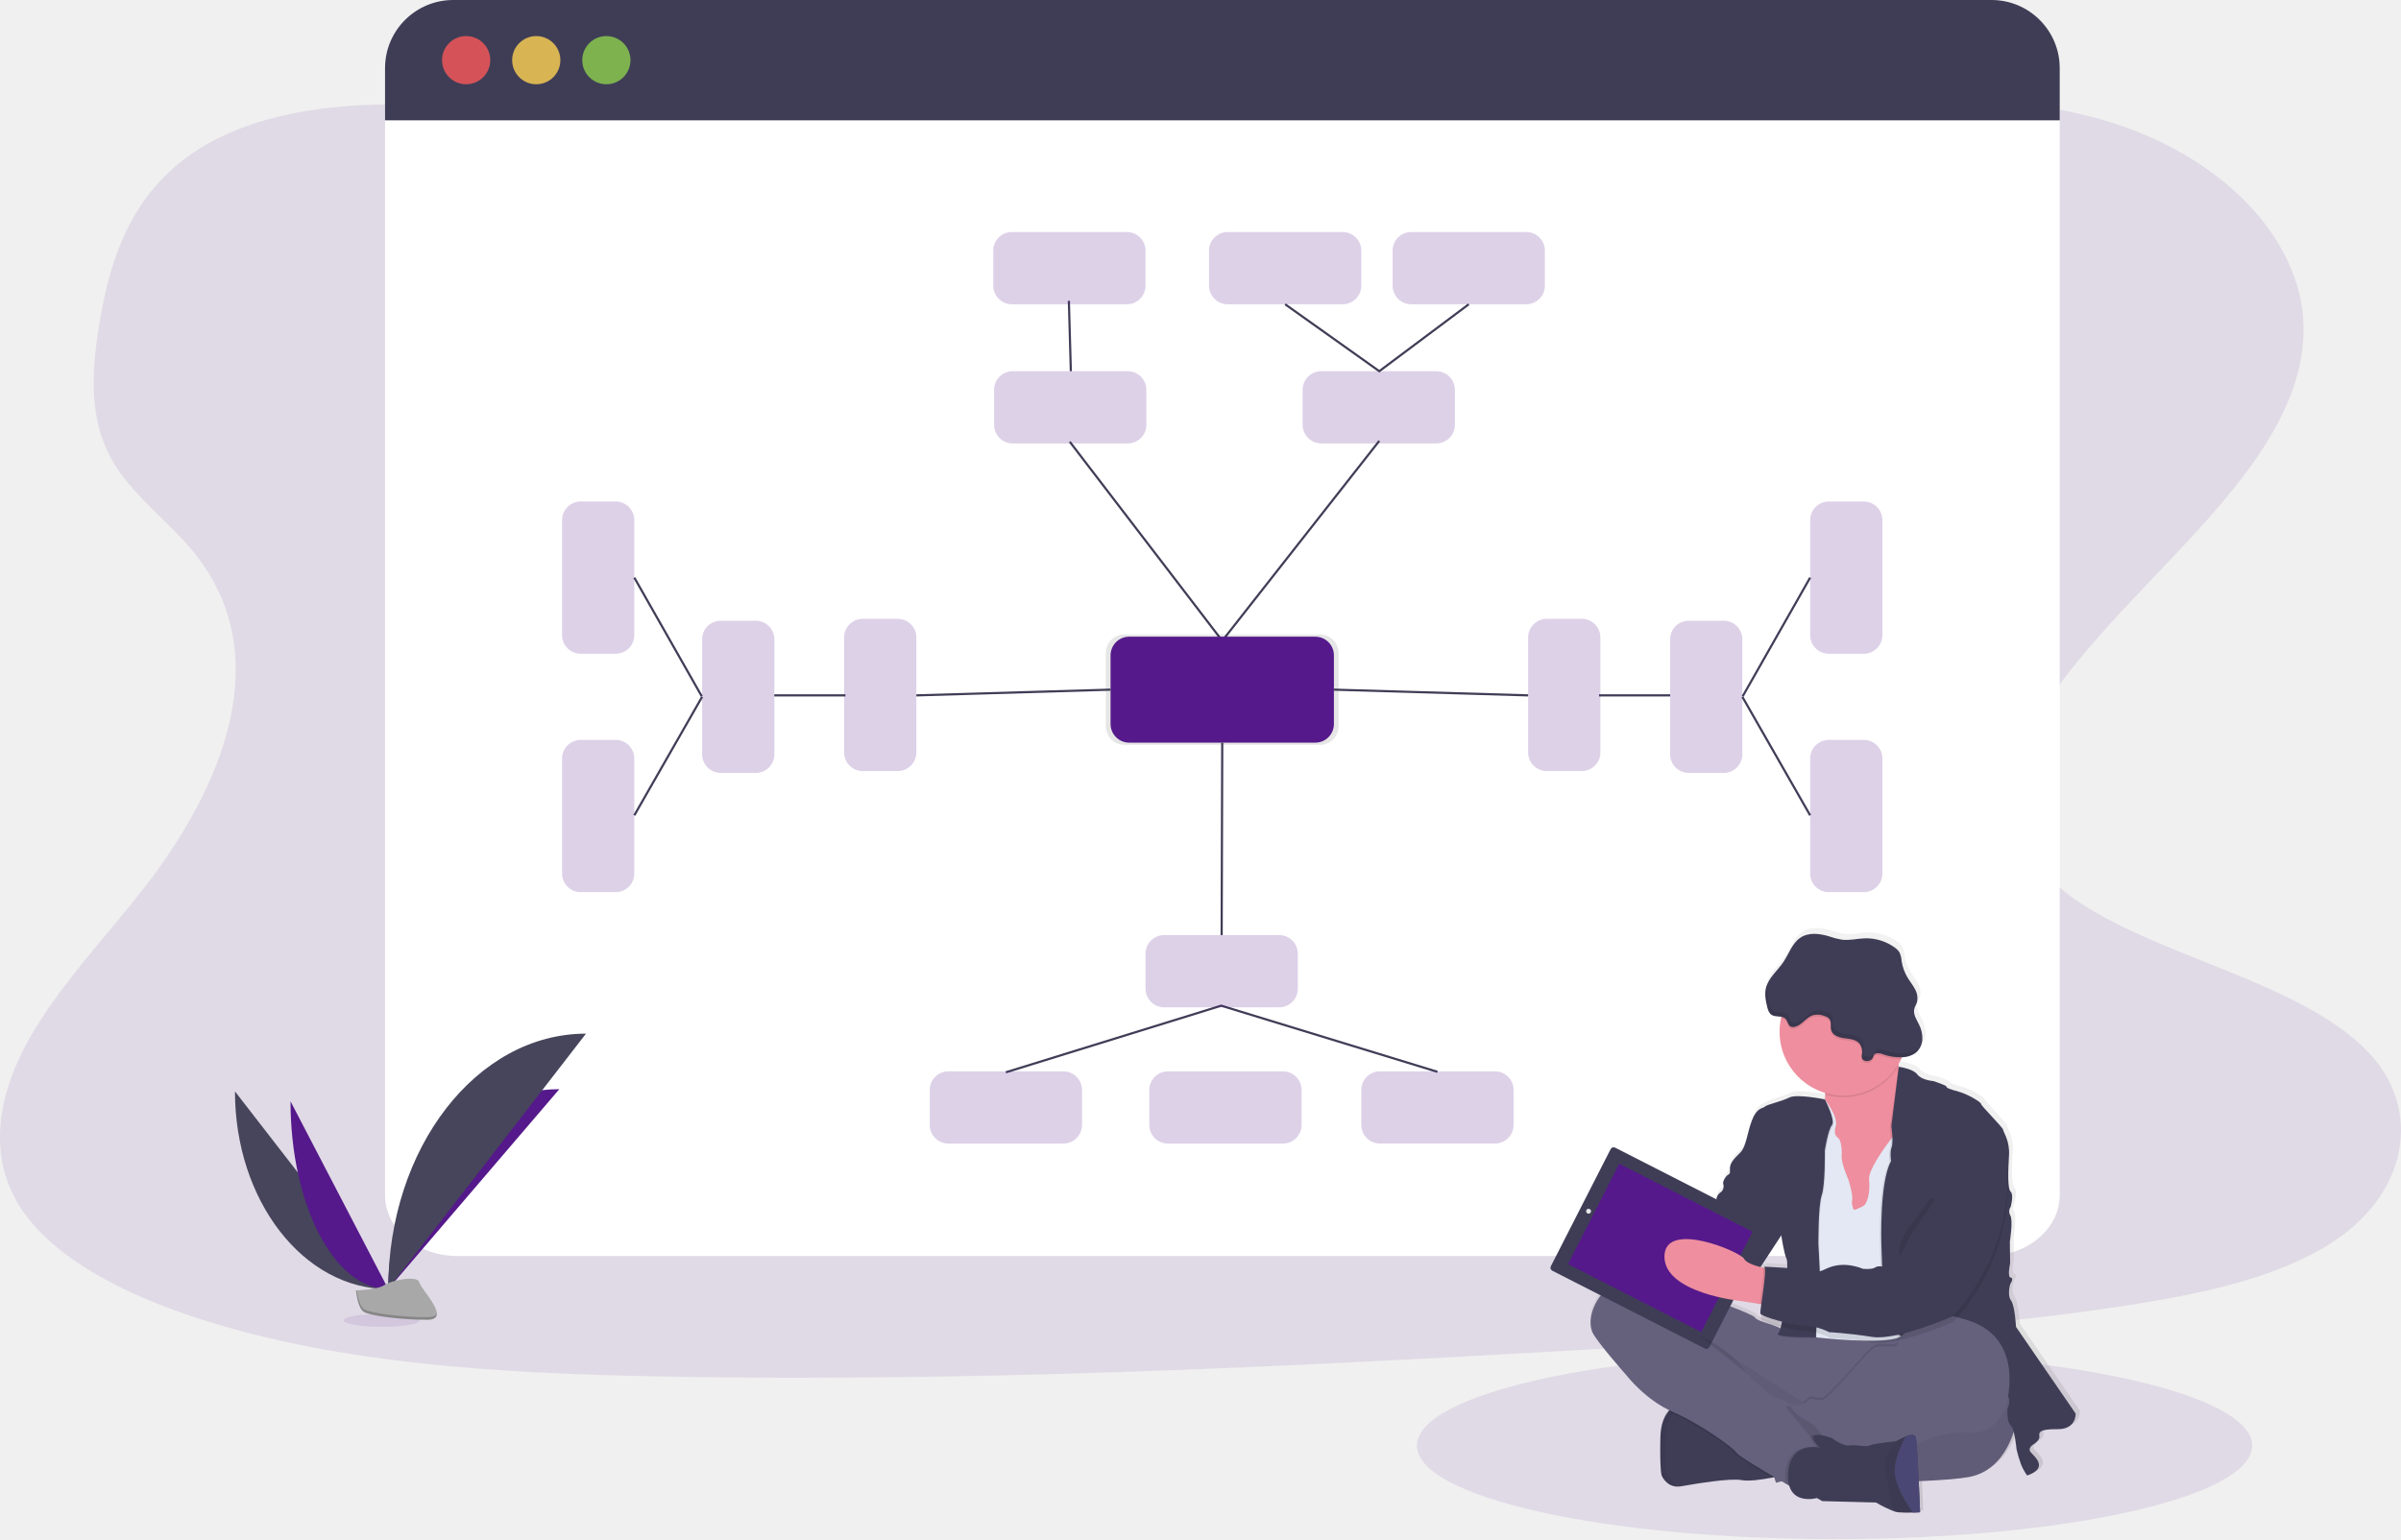
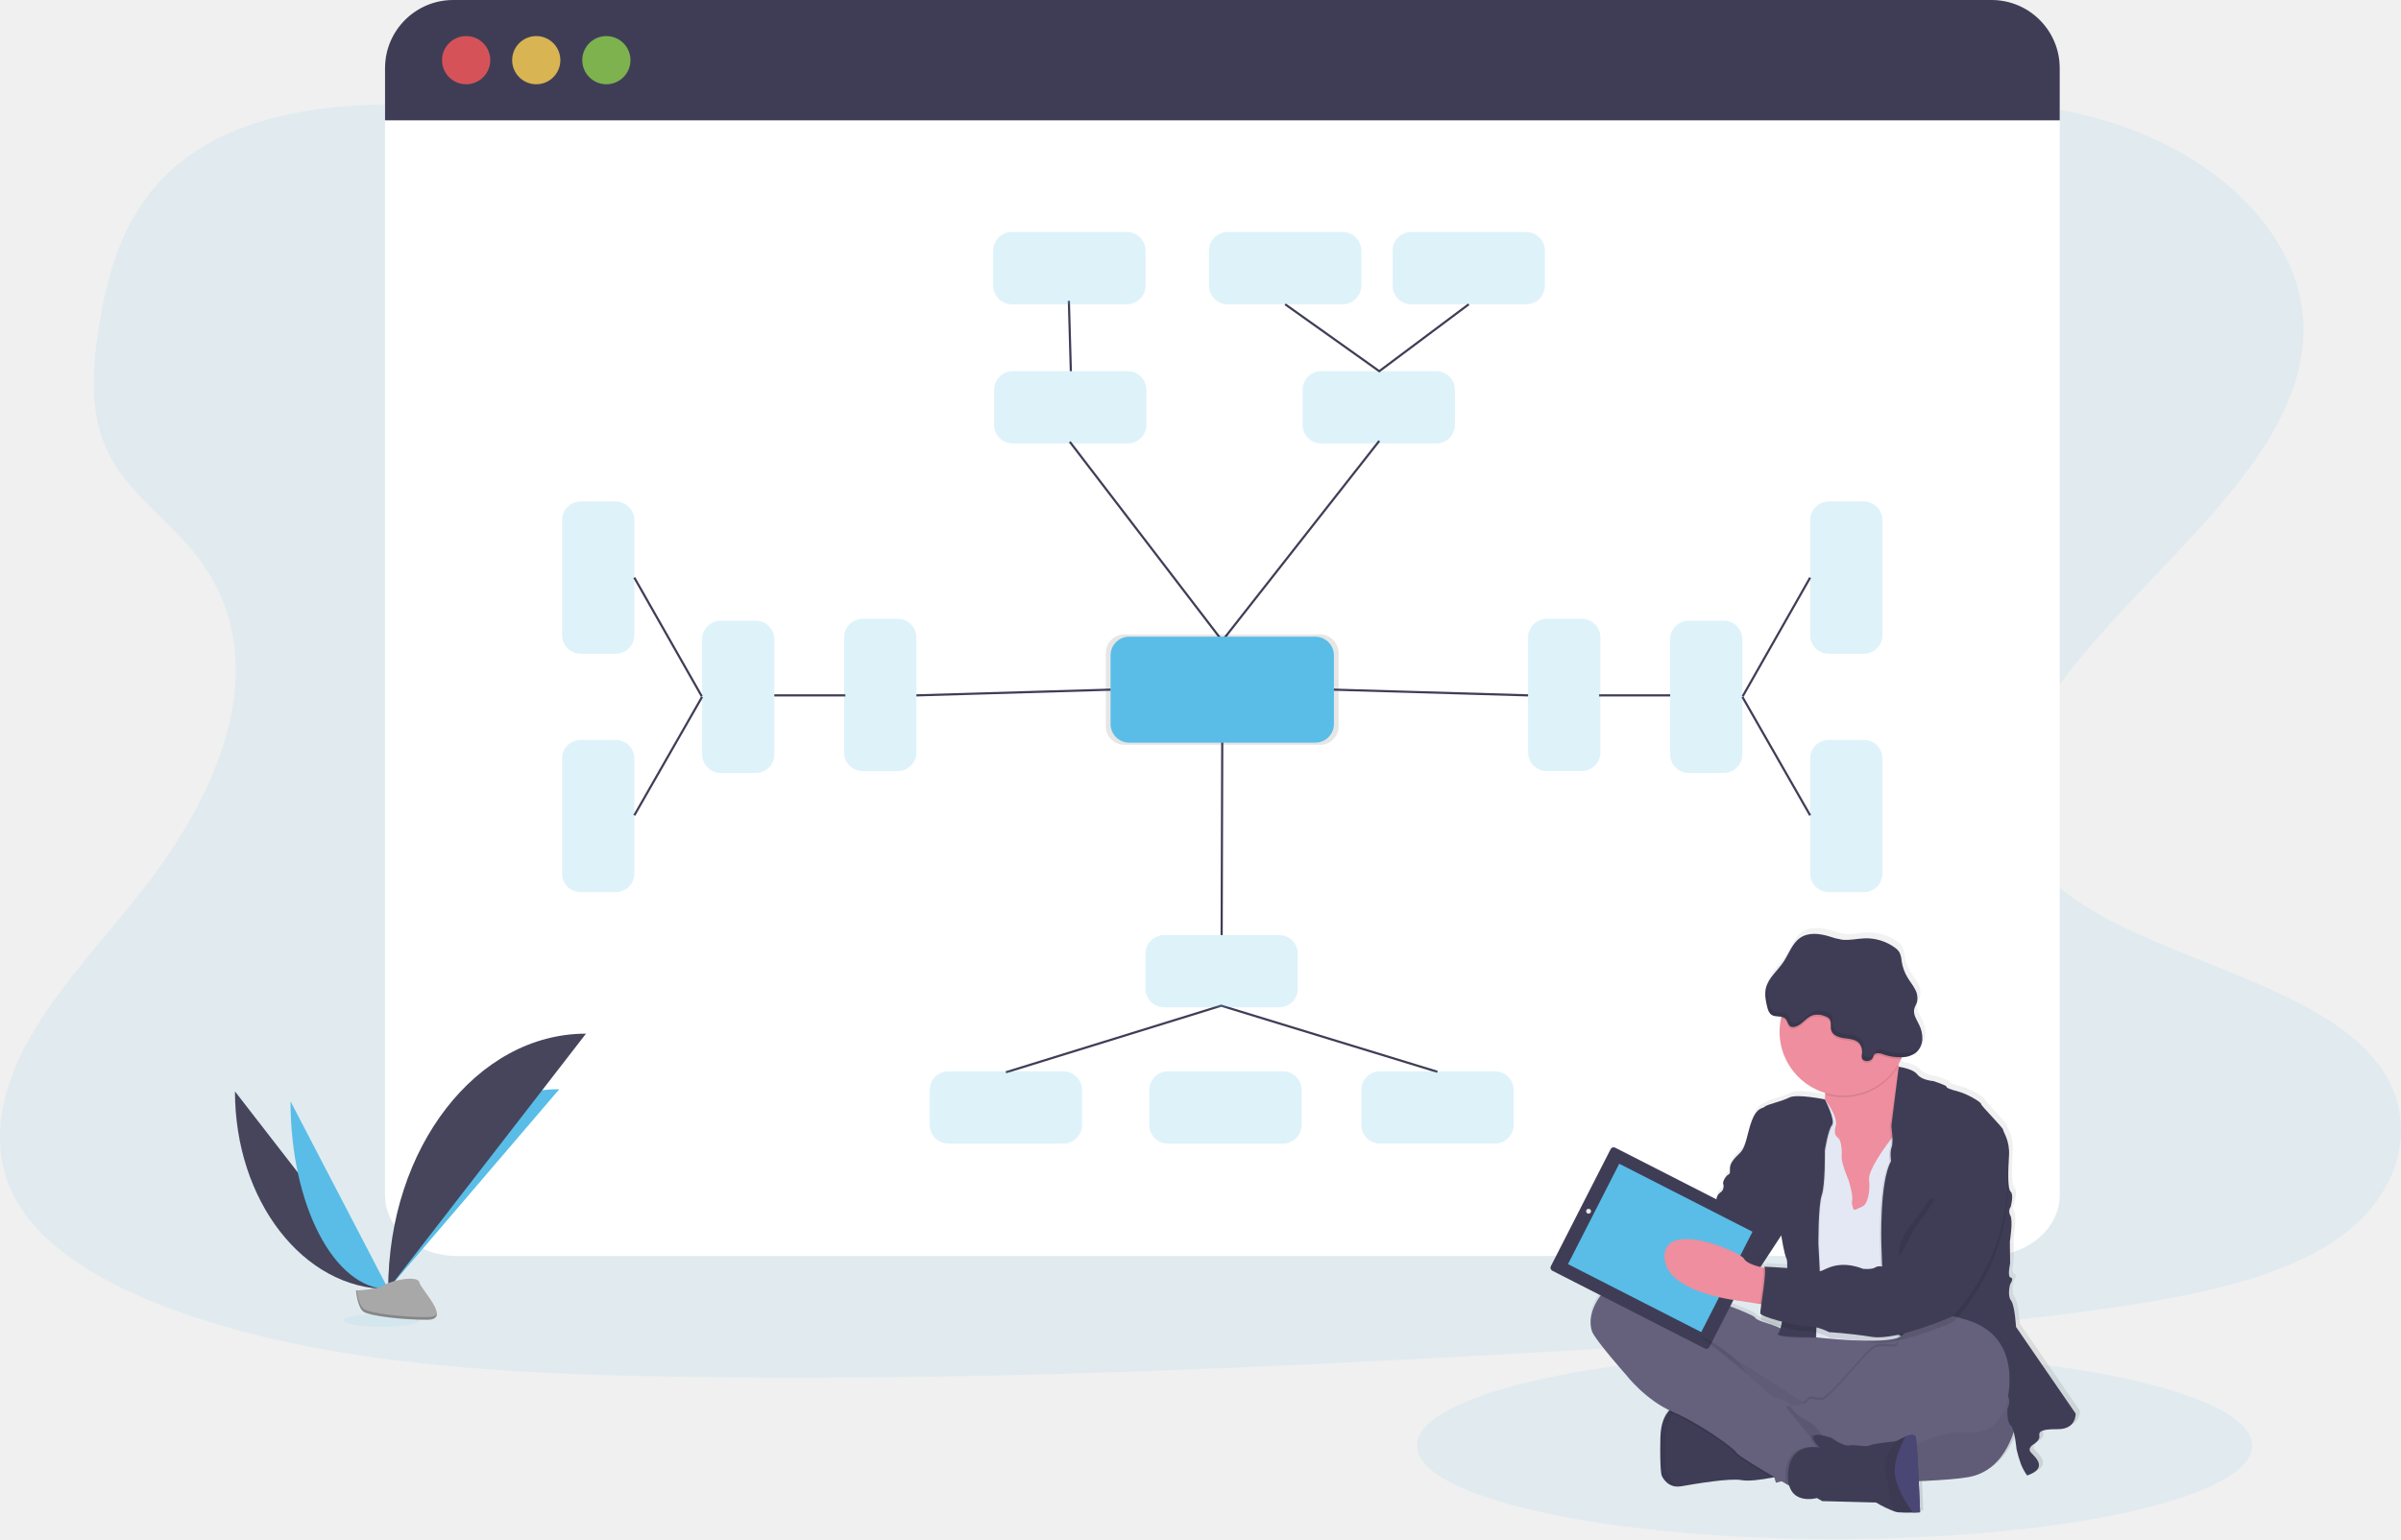
<svg xmlns="http://www.w3.org/2000/svg" id="a6dc9487-50e2-4fb9-af91-bf1b7118d463" data-name="Layer 1" width="1103.79" height="707.8" viewBox="0 0 1103.79 707.8">
  <defs>
    <linearGradient id="bd43dd7f-2dfd-4389-bf1e-697a1c0f972b" x1="891.82" y1="790.72" x2="891.82" y2="522.9" gradientUnits="userSpaceOnUse">
      <stop offset="0" stop-color="gray" stop-opacity="0.25" />
      <stop offset="0.54" stop-color="gray" stop-opacity="0.12" />
      <stop offset="1" stop-color="gray" stop-opacity="0.1" />
    </linearGradient>
  </defs>
-   <ellipse cx="843.39" cy="664.8" rx="192" ry="43" fill="#55198b" opacity="0.1" />
+   <ellipse cx="843.39" cy="664.8" rx="192" ry="43" fill="#59bde7" opacity="0.1" />
  <g opacity="0.1">
-     <path d="M673.12,122.89c0,156.1,97.93,282.41,219,282.41" transform="translate(-48.1 -96.1)" fill="#55198b" />
+     <path d="M673.12,122.89c0,156.1,97.93,282.41,219,282.41" transform="translate(-48.1 -96.1)" fill="#59bde7" />
  </g>
-   <path d="M675.52,226.13c-70.75.54-138.73-15.45-203.73-33.27S342.32,155,273,146.82c-44.62-5.27-95.4-4.44-130.47,16-33.75,19.66-43.74,51.89-48.67,81.63-3.71,22.38-5.52,45.86,7.54,66.22C110.42,324.8,126,336.4,137,349.86c38.26,46.83,14.53,107.1-23.41,155.51-17.79,22.71-38.6,44.5-52.1,68.48s-19.18,51.1-5.79,74.6c13.28,23.28,43.54,40,76.09,51.45C197.92,723,275,727.6,350.05,729.06c166.14,3.25,332.71-6.63,498.83-16.5,61.47-3.66,123.22-7.34,183.48-17.15,33.46-5.45,67.92-13.44,91.74-30.61,30.25-21.8,36.68-57.11,15-82.33-36.37-42.29-133-49.68-159-95.53-14.31-25.24-1.57-54.37,17-78.92,39.94-52.64,108.35-100,110-158.62,1.1-40.25-34-79.28-86.68-96.43-55.25-18-130.79-12.79-169.85,21.61C810.34,210,738,225.66,675.52,226.13Z" transform="translate(-48.1 -96.1)" fill="#55198b" opacity="0.1" />
+   <path d="M675.52,226.13c-70.75.54-138.73-15.45-203.73-33.27S342.32,155,273,146.82c-44.62-5.27-95.4-4.44-130.47,16-33.75,19.66-43.74,51.89-48.67,81.63-3.71,22.38-5.52,45.86,7.54,66.22C110.42,324.8,126,336.4,137,349.86c38.26,46.83,14.53,107.1-23.41,155.51-17.79,22.71-38.6,44.5-52.1,68.48s-19.18,51.1-5.79,74.6c13.28,23.28,43.54,40,76.09,51.45C197.92,723,275,727.6,350.05,729.06c166.14,3.25,332.71-6.63,498.83-16.5,61.47-3.66,123.22-7.34,183.48-17.15,33.46-5.45,67.92-13.44,91.74-30.61,30.25-21.8,36.68-57.11,15-82.33-36.37-42.29-133-49.68-159-95.53-14.31-25.24-1.57-54.37,17-78.92,39.94-52.64,108.35-100,110-158.62,1.1-40.25-34-79.28-86.68-96.43-55.25-18-130.79-12.79-169.85,21.61C810.34,210,738,225.66,675.52,226.13Z" transform="translate(-48.1 -96.1)" fill="#59bde7" opacity="0.1" />
  <path d="M995,127.29V645.7c0,15.42-14.88,28-33.24,28H258.34c-18.36,0-33.23-12.54-33.23-28V127.29c0-15.45,14.87-31.19,33.23-31.19l703.33,1.71C980,97.81,995,111.84,995,127.29Z" transform="translate(-48.1 -96.1)" fill="#fff" />
  <path d="M995,127.45v24H225.11v-24A31.35,31.35,0,0,1,256.45,96.1H963.6A31.36,31.36,0,0,1,995,127.45Z" transform="translate(-48.1 -96.1)" fill="#3f3d56" />
  <circle cx="214.3" cy="27.67" r="11.08" fill="#fa5959" opacity="0.8" />
  <circle cx="246.53" cy="27.67" r="11.08" fill="#fed253" opacity="0.8" />
  <circle cx="278.76" cy="27.67" r="11.08" fill="#8ccf4d" opacity="0.8" />
-   <rect x="457" y="170.7" width="70.01" height="33.22" rx="8.57" fill="#55198b" opacity="0.2" />
-   <rect x="598.84" y="170.7" width="70.01" height="33.22" rx="8.57" fill="#55198b" opacity="0.2" />
+   <rect x="457" y="170.7" width="70.01" height="33.22" rx="8.57" fill="#59bde7" opacity="0.2" />
+   <rect x="598.84" y="170.7" width="70.01" height="33.22" rx="8.57" fill="#59bde7" opacity="0.2" />
  <polyline points="491.81 203.17 561.89 294.68 634.08 202.74" fill="none" stroke="#3f3d56" stroke-miterlimit="10" />
  <rect x="508.37" y="291.75" width="107.03" height="50.79" rx="8.57" opacity="0.1" />
-   <rect x="510.55" y="292.79" width="102.68" height="48.73" rx="8.57" fill="#55198b" />
+   <rect x="510.55" y="292.79" width="102.68" height="48.73" rx="8.57" fill="#59bde7" />
  <line x1="492.29" y1="170.7" x2="491.38" y2="138.35" fill="none" stroke="#3f3d56" stroke-miterlimit="10" />
  <polyline points="675.22 139.93 634.08 170.7 590.81 139.93" fill="none" stroke="#3f3d56" stroke-miterlimit="10" />
-   <rect x="456.61" y="106.7" width="70.01" height="33.22" rx="8.57" fill="#55198b" opacity="0.2" />
-   <rect x="640.21" y="106.7" width="70.01" height="33.22" rx="8.57" fill="#55198b" opacity="0.2" />
-   <rect x="555.81" y="106.7" width="70.01" height="33.22" rx="8.57" fill="#55198b" opacity="0.2" />
+   <rect x="456.61" y="106.7" width="70.01" height="33.22" rx="8.57" fill="#59bde7" opacity="0.2" />
+   <rect x="640.21" y="106.7" width="70.01" height="33.22" rx="8.57" fill="#59bde7" opacity="0.2" />
+   <rect x="555.81" y="106.7" width="70.01" height="33.22" rx="8.57" fill="#59bde7" opacity="0.2" />
  <line x1="561.89" y1="341.51" x2="561.62" y2="430.01" fill="none" stroke="#3f3d56" stroke-miterlimit="10" />
  <path d="M609.53,558.59v0Z" transform="translate(-48.1 -96.1)" fill="none" stroke="#3f3d56" stroke-miterlimit="10" />
  <polyline points="462.42 493.11 561.42 462.48 660.82 492.89" fill="none" stroke="#3f3d56" stroke-miterlimit="10" />
-   <rect x="526.62" y="430.01" width="70.01" height="33.22" rx="8.57" fill="#55198b" opacity="0.2" />
-   <rect x="861.88" y="345.12" width="70.01" height="33.22" rx="8.57" transform="translate(1210.51 -631.25) rotate(90)" fill="#55198b" opacity="0.2" />
-   <rect x="861.88" y="454.76" width="70.01" height="33.22" rx="8.57" transform="translate(377.41 1272.15) rotate(-90)" fill="#55198b" opacity="0.2" />
-   <rect x="625.82" y="492.66" width="70.01" height="33.22" rx="8.57" fill="#55198b" opacity="0.2" />
-   <rect x="475.52" y="588.76" width="70.01" height="33.22" rx="8.57" transform="translate(972.95 1114.65) rotate(-180)" fill="#55198b" opacity="0.2" />
-   <rect x="576.46" y="588.76" width="70.01" height="33.22" rx="8.57" transform="translate(1174.83 1114.65) rotate(-180)" fill="#55198b" opacity="0.2" />
+   <rect x="526.62" y="430.01" width="70.01" height="33.22" rx="8.57" fill="#59bde7" opacity="0.2" />
+   <rect x="861.88" y="345.12" width="70.01" height="33.22" rx="8.57" transform="translate(1210.51 -631.25) rotate(90)" fill="#59bde7" opacity="0.2" />
+   <rect x="861.88" y="454.76" width="70.01" height="33.22" rx="8.57" transform="translate(377.41 1272.15) rotate(-90)" fill="#59bde7" opacity="0.2" />
+   <rect x="625.82" y="492.66" width="70.01" height="33.22" rx="8.57" fill="#59bde7" opacity="0.2" />
+   <rect x="475.52" y="588.76" width="70.01" height="33.22" rx="8.57" transform="translate(972.95 1114.65) rotate(-180)" fill="#59bde7" opacity="0.2" />
+   <rect x="576.46" y="588.76" width="70.01" height="33.22" rx="8.57" transform="translate(1174.83 1114.65) rotate(-180)" fill="#59bde7" opacity="0.2" />
  <line x1="801" y1="320.45" x2="832.16" y2="374.94" fill="none" stroke="#3f3d56" stroke-miterlimit="10" />
  <line x1="735.11" y1="319.78" x2="767.82" y2="319.78" fill="none" stroke="#3f3d56" stroke-miterlimit="10" />
  <line x1="613.23" y1="317.15" x2="702.51" y2="319.78" fill="none" stroke="#3f3d56" stroke-miterlimit="10" />
  <line x1="832.16" y1="265.63" x2="801.15" y2="320.21" fill="none" stroke="#3f3d56" stroke-miterlimit="10" />
-   <rect x="732.22" y="399.07" width="70.01" height="33.22" rx="8.57" transform="translate(1134.8 -447.65) rotate(90)" fill="#55198b" opacity="0.2" />
-   <rect x="797.48" y="399.94" width="70.01" height="33.22" rx="8.57" transform="translate(1200.94 -512.04) rotate(90)" fill="#55198b" opacity="0.2" />
-   <rect x="288.1" y="345.12" width="70.01" height="33.22" rx="8.57" transform="translate(636.73 -57.48) rotate(90)" fill="#55198b" opacity="0.2" />
-   <rect x="288.1" y="454.76" width="70.01" height="33.22" rx="8.57" transform="translate(-196.37 698.37) rotate(-90)" fill="#55198b" opacity="0.2" />
+   <rect x="732.22" y="399.07" width="70.01" height="33.22" rx="8.57" transform="translate(1134.8 -447.65) rotate(90)" fill="#59bde7" opacity="0.2" />
+   <rect x="797.48" y="399.94" width="70.01" height="33.22" rx="8.57" transform="translate(1200.94 -512.04) rotate(90)" fill="#59bde7" opacity="0.2" />
+   <rect x="288.1" y="345.12" width="70.01" height="33.22" rx="8.57" transform="translate(636.73 -57.48) rotate(90)" fill="#59bde7" opacity="0.2" />
+   <rect x="288.1" y="454.76" width="70.01" height="33.22" rx="8.57" transform="translate(-196.37 698.37) rotate(-90)" fill="#59bde7" opacity="0.2" />
  <line x1="322.78" y1="320.45" x2="291.61" y2="374.94" fill="none" stroke="#3f3d56" stroke-miterlimit="10" />
  <line x1="388.66" y1="319.78" x2="355.96" y2="319.78" fill="none" stroke="#3f3d56" stroke-miterlimit="10" />
  <line x1="510.55" y1="317.15" x2="421.27" y2="319.78" fill="none" stroke="#3f3d56" stroke-miterlimit="10" />
  <line x1="291.61" y1="265.63" x2="322.62" y2="320.21" fill="none" stroke="#3f3d56" stroke-miterlimit="10" />
-   <rect x="417.76" y="399.07" width="70.01" height="33.22" rx="8.57" transform="translate(820.34 -133.18) rotate(90)" fill="#55198b" opacity="0.2" />
-   <rect x="352.49" y="399.94" width="70.01" height="33.22" rx="8.57" transform="translate(755.94 -67.05) rotate(90)" fill="#55198b" opacity="0.2" />
+   <rect x="417.76" y="399.07" width="70.01" height="33.22" rx="8.57" transform="translate(820.34 -133.18) rotate(90)" fill="#59bde7" opacity="0.2" />
+   <rect x="352.49" y="399.94" width="70.01" height="33.22" rx="8.57" transform="translate(755.94 -67.05) rotate(90)" fill="#59bde7" opacity="0.2" />
  <path d="M156.12,598c0,50.24,31.52,90.9,70.47,90.9" transform="translate(-48.1 -96.1)" fill="#46455b" />
-   <path d="M226.59,688.89c0-50.81,35.18-91.92,78.65-91.92" transform="translate(-48.1 -96.1)" fill="#55198b" />
-   <path d="M181.66,602.55c0,47.72,20.1,86.34,44.93,86.34" transform="translate(-48.1 -96.1)" fill="#55198b" />
+   <path d="M226.59,688.89c0-50.81,35.18-91.92,78.65-91.92" transform="translate(-48.1 -96.1)" fill="#59bde7" />
+   <path d="M181.66,602.55c0,47.72,20.1,86.34,44.93,86.34" transform="translate(-48.1 -96.1)" fill="#59bde7" />
  <path d="M226.59,688.89c0-64.92,40.66-117.45,90.9-117.45" transform="translate(-48.1 -96.1)" fill="#46455b" />
-   <ellipse cx="175.43" cy="607.19" rx="17.52" ry="2.96" fill="#55198b" opacity="0.1" />
+   <ellipse cx="175.43" cy="607.19" rx="17.52" ry="2.96" fill="#59bde7" opacity="0.1" />
  <path d="M211.77,689.53s10-.31,13-2.45,15.37-4.71,16.12-1.27,15,17.11,3.73,17.2-26.22-1.76-29.22-3.59S211.77,689.53,211.77,689.53Z" transform="translate(-48.1 -96.1)" fill="#a8a8a8" />
  <path d="M244.83,701.81c-11.28.09-26.21-1.75-29.22-3.59-2.29-1.39-3.2-6.39-3.51-8.7h-.33s.63,8.06,3.64,9.89,17.94,3.68,29.22,3.59c3.26,0,4.38-1.19,4.32-2.9C248.5,701.15,247.26,701.79,244.83,701.81Z" transform="translate(-48.1 -96.1)" opacity="0.2" />
  <path d="M1004.32,744.89l-27.67-40.12s-.52-9.93-2.33-12.26-.39-7.48-.39-7.48,1.94-2.84.26-3.09-.26-6.58-.26-6.58l-.13-10.07s1.55-9.67.26-12a3.82,3.82,0,0,1,.13-4.13s1.55-5.55,0-7-1.17-10.06-.78-16.89-2.71-10.71-2.71-11.74-10.22-11.1-10.22-12-6.46-4.64-10.34-5.68-5.82-1.8-5.69-2.32-6.08-2.58-6.08-2.58-5.43-.38-7.5-3.09-8.4-3.5-8.57-3.52c0-.18-.09-.36-.12-.54l-.12-.58c.49-.82.94-1.66,1.35-2.53l.36-.79a11,11,0,0,0,6.36-2,8.7,8.7,0,0,0,3.1-6.19,13.6,13.6,0,0,0-1.51-6.87c-1.14-2.33-2.8-4.73-2.23-7.25.25-1.09.9-2,1.24-3.11a8.19,8.19,0,0,0-.93-6.11c-1-1.87-2.34-3.52-3.43-5.34a20.73,20.73,0,0,1-2.73-7.54,11.88,11.88,0,0,0-1-4.11,7.62,7.62,0,0,0-2.27-2.29,22.65,22.65,0,0,0-13.9-4.21c-3.52.12-7,1.07-10.52.64a38.93,38.93,0,0,1-6.15-1.61c-4.33-1.28-9.34-1.81-13.11.67s-5.28,7.36-7.84,11.18c-2.27,3.38-5.58,6.21-7.3,9.79,0-.07,0-.14.05-.21a12.35,12.35,0,0,0-1,2.61c-.66,2.81-.11,5.75.57,8.55.36,1.45.84,3,2.09,3.82s3,.63,4.52.89c-.06.25-.12.49-.17.74a29.5,29.5,0,0,0,20.5,34.45c0,.26,0,.53,0,.78,0,.77-.06,1.51-.14,2.22h0s-13-2.67-16.49-.87-10.35,3.23-11.38,4.26-3.62.26-5.95,6.32-2.58,12.26-5.56,15.09-4.52,4.78-4.65,6.84.38,2.58-.78,3.23-2.84,3.35-2.33,4.38c0,0,.65,2.58-1.42,3.87a4.31,4.31,0,0,0-1.81,3.87s-.78,2.84-2.59,3.48-3,4.91-3,4.91l-5.86,6.74-11.63-12.86a4.9,4.9,0,0,0-6.91-.35L802,653.51a11.24,11.24,0,0,0-5.71,3.4,15,15,0,0,0-3,4.4l-3.12,2.82a4.8,4.8,0,0,0-1.61,3.44,4.85,4.85,0,0,0,.81,5.32l7.44,8.24,0,.07a13,13,0,0,0-7.2,2.93c-11.12,9.8-11.25,18.83-9.57,23s15.77,20,15.77,20,8.19,10.65,20,16.31h0l-.08.09c-.24.25-.47.52-.7.81l-.19.25-.18.25-.21.31-.16.25-.23.37a2,2,0,0,1-.14.25c-.09.16-.18.33-.26.5l-.09.17c-.11.22-.21.46-.32.7s-.07.18-.1.26-.14.34-.2.52l-.12.33c-.06.16-.11.33-.17.5s-.07.24-.11.37l-.15.56-.09.35c-.08.3-.14.61-.21.93l-.06.37c0,.21-.08.43-.11.66s-.05.31-.07.47,0,.42-.08.64,0,.33-.05.49,0,.49,0,.74,0,.29,0,.45c0,.4,0,.82-.05,1.25-.26,15.09.62,17.28.62,17.28s1.83,4.81,6.87,5.15a8.93,8.93,0,0,0,2.21-.12c6.72-1.16,22.5-3.87,28.06-2.83,3.34.62,9.53-.3,13.93-1.13l1.17-.23.8,2.57,2.56-.7,2.17,1.25,1.37.79c2.55,8.65,12.91,5.7,12.91,5.7l2.46,1.42,25,.64a50.53,50.53,0,0,0,8.84,4.25,8.88,8.88,0,0,0,1.25.27,57.46,57.46,0,0,0,6.95.13c1.92,0,3.4-.13,3.4-.13s-.26-6.77-.62-14.36c9.53-.4,18-1,23.11-1.89C968,772,973.55,759.84,975.6,753.36a60.65,60.65,0,0,1,1.3,8,58.61,58.61,0,0,0,2.07,7,23.67,23.67,0,0,0,2.85,5.16c9.83-3.35,3.88-8.38,1.81-10.57s1.42-4,1.42-4,2.72-1.81,2.46-3.49-.39-3.48,8.4-3.35S1004.32,744.89,1004.32,744.89ZM867.78,662.52c.11.74,1.34,8.68,2.45,10.77a14.37,14.37,0,0,1,.29,4.25c-5.21-.41-10.64-.64-10.64-.64a1.24,1.24,0,0,1,.28.67l-.82-.19c-.38-.09-.78-.18-1.19-.29l9.6-14.59Zm-19,30.25,9,1.43.76.12a30.29,30.29,0,0,0-.47,4.26c0,.13.2.29.49.48a11.67,11.67,0,0,0-.17,2.13c.14.72,4.36,2.26,9.2,3.54-.07.26-.14.5-.2.74h0c-4.27-2.25-11-3.3-11.78-5S832,690.84,832,690.84s-.84-.45-2.28-1.14l6,1.14,1.66-.17A89.92,89.92,0,0,0,848.76,692.77Z" transform="translate(-48.1 -96.1)" fill="url(#bd43dd7f-2dfd-4389-bf1e-697a1c0f972b)" />
  <path d="M974.89,750.5s-3.59,21.65-21.79,24.86-78.94,2.56-78.94,2.56-34.73-5-47.29-34.34-20.63-41-9.87-41.53,68.82,19.61,72.15,19.87S978.09,677.32,974.89,750.5Z" transform="translate(-48.1 -96.1)" fill="#65617d" />
  <path d="M974.89,750.5s-3.59,21.65-21.79,24.86-78.94,2.56-78.94,2.56-34.73-5-47.29-34.34-20.63-41-9.87-41.53,68.82,19.61,72.15,19.87S978.09,677.32,974.89,750.5Z" transform="translate(-48.1 -96.1)" opacity="0.05" />
  <path d="M812,774.59s1.81,4.77,6.8,5.12a8.77,8.77,0,0,0,2.19-.12c6.67-1.16,22.3-3.85,27.81-2.82,3.32.61,9.45-.3,13.82-1.12,2.9-.55,5-1.06,5-1.06s-5.12-17-5.77-17.56-23.06-14-23.06-14L821,741.79H821a9.39,9.39,0,0,0-6,3.54c-1.87,2.27-3.48,6-3.59,12.1C811.1,772.41,812,774.59,812,774.59Z" transform="translate(-48.1 -96.1)" fill="#3f3d56" />
  <path d="M812,774.59s1.81,4.77,6.8,5.12a73.93,73.93,0,0,1-4.82-7l.09-12.43a21.89,21.89,0,0,1,7-18.45H821s-9.35.64-9.61,15.64S812,774.59,812,774.59Z" transform="translate(-48.1 -96.1)" opacity="0.05" />
  <path d="M889,747.42l16.53-12.94,26-25.63s-2.81-.14-7.05-.32c-1,.67-4,2.78-4.12,5.35-.12,3.14-7,.22-10.62,2S888.64,740.16,885.56,740s-5.51-1.56-6.79.62l-.09.14Z" transform="translate(-48.1 -96.1)" opacity="0.1" />
  <path d="M815,745.32c.59.28,1.19.56,1.79.82,12.56,5.38,28.07,16.66,29.22,18.71.71,1.25,9.7,6.71,16.64,10.8,2.9-.55,5-1.06,5-1.06s-5.12-17-5.77-17.56-23.06-14-23.06-14L821,741.79H821A9.39,9.39,0,0,0,815,745.32Z" transform="translate(-48.1 -96.1)" opacity="0.1" />
  <path d="M780.09,708.59c1.67,4.1,15.64,19.86,15.64,19.86s8.84,11.54,21.4,16.92,28.06,16.66,29.22,18.71c.74,1.32,10.75,7.35,17.8,11.49l1.58.92,3.5,2,1.85,1.07s4.29-3.45,8.57-6.92,8.41-6.86,8.48-7c.12-.38,1.79-4.74,1.4-5-.2-.13-1.08-1.91-2.69-4a18.25,18.25,0,0,0-6.53-5.4c-5.9-2.69-8.46-8.82-8.46-8.82s-.56-.4-1.41-.94a17.09,17.09,0,0,0-5.77-2.57c-2.82-.35-8.07-6.12-8.07-6.12s-3.59-2.31-5-5.25-21.22-16.46-23.06-17.73l48.18,30.95,11.53,7.41,16.54-12.94,26-25.63s-3.5-.17-8.58-.39c-12.65-.55-35.1-1.41-37.94-.77a21.45,21.45,0,0,1-7,.46s-6.4.29-10.63-1.94-10.9-3.28-11.67-4.93-23.45-9.61-23.45-9.61-30.88-16.4-41.91-6.66S778.43,704.49,780.09,708.59Z" transform="translate(-48.1 -96.1)" fill="#65617d" />
  <path d="M879.67,614.53l4,13.19,5.13,29.74,18.83,1.28,5.46-9,5.44-9s3.39-12,5.83-23.64c2.15-10.28,3.56-20.26,1.22-21.34-2.08-1-3.45-4.43-4.34-8.15-.11-.46-.22-.93-.31-1.39a73.86,73.86,0,0,1-1.25-9.56s-39.47-2.05-34,14.23a25.82,25.82,0,0,1,1.49,8.65,21.8,21.8,0,0,1-.14,2.2A18.45,18.45,0,0,1,879.67,614.53Z" transform="translate(-48.1 -96.1)" fill="#ee8e9e" />
  <path d="M871.46,612.35l1.42,22.42,3.2,19.1,3.59,8.84,3.2,48.38s30.9,3.57,38.42-.06a3.33,3.33,0,0,0,1.36-1.07c9.07-13.7,6.1-53.4,6.1-53.4l3.46-25.63-2.31-13.3-5.57-.6-4.29-.45s-1,1.19-2.37,3c-3.8,5-10.79,14.88-10.32,19,.64,5.64-.77,11.4-3,12.3s-4,2.44-4.35.9-.77-1.92-.39-4.1-1.67-8.85-1.67-8.85-3.46-7.81-3.2-11.15-.38-7.17-1.41-8.07-2.43-1.79-1.28-5.89S887,601.67,887,601.67Z" transform="translate(-48.1 -96.1)" fill="#e3e8f4" />
  <path d="M912.28,668.36l1.29,38.32,7.4,4.1a3.4,3.4,0,0,0,1.36-1.06c9.07-13.71,6.1-53.41,6.1-53.41l3.46-25.63-2.31-13.3-5.57-.6c2.15-10.28,3.56-20.26,1.22-21.34-2.08-1-3.45-4.43-4.34-8.15h0l-4,27.11s.33,2.45.45,5a14.26,14.26,0,0,1-.32,4.77c-.9,2.31-.26,6.41-.26,6.41-2.31,4.07-3.47,11.61-4,18.89C912,659.13,912.28,668.36,912.28,668.36Z" transform="translate(-48.1 -96.1)" opacity="0.1" />
  <path d="M921,586.68s6.46.8,8.51,3.5,7.43,3.07,7.43,3.07,6.15,2,6,2.56,1.79,1.29,5.63,2.31,10.26,4.74,10.26,5.64S969,614.65,969,615.68s3.08,4.87,2.69,11.66-.77,15.38.77,16.79,0,6.92,0,6.92a3.78,3.78,0,0,0-.13,4.1c1.28,2.31-.25,11.92-.25,11.92l.12,10s-1.41,6.28.26,6.54-.26,3.08-.26,3.08-1.41,5.12.39,7.43,2.31,12.17,2.31,12.17l27.42,39.86s.39,7.3-8.33,7.18-8.59,1.66-8.33,3.33-2.43,3.46-2.43,3.46-3.46,1.79-1.41,4,7.94,7.18-1.8,10.51a23.76,23.76,0,0,1-2.82-5.13,58,58,0,0,1-2.05-6.92s-.9-9.74-2.69-11-1.54-7.43-1.54-7.43,2.57-5-1-7.05-55.62-30.89-55.62-30.89L913,667.84s-.9-28.32,4.48-37.81c0,0-.64-4.1.26-6.41s-.13-9.74-.13-9.74Z" transform="translate(-48.1 -96.1)" fill="#3f3d56" />
  <path d="M887.43,602.06s-12.89-2.66-16.35-.86-10.25,3.2-11.28,4.23-3.58.25-5.89,6.28-2.56,12.17-5.51,15-4.49,4.74-4.62,6.79.39,2.56-.76,3.21-2.82,3.33-2.31,4.35,26.65,23.58,26.65,23.58,1.29,8.59,2.44,10.77-1.28,32.16-3.84,34.22,17.3,1.86,17.3,1.86.89-19.68,1.66-20.7-.51-22-.51-22-.13-17.94,1.54-22.68,1.48-20.5,1.48-20.5,1.47-9.46,3.26-11.67S887.43,602.06,887.43,602.06Z" transform="translate(-48.1 -96.1)" opacity="0.1" />
  <path d="M887,601.67s-12.88-2.65-16.34-.86S860.44,604,859.42,605s-3.59.26-5.9,6.28-2.56,12.18-5.51,15-4.48,4.74-4.61,6.79.38,2.56-.77,3.2-2.82,3.33-2.31,4.36S867,664.25,867,664.25s1.28,8.58,2.44,10.76-1.29,32.17-3.85,34.22,17.3,1.86,17.3,1.86.9-19.67,1.67-20.7-.52-22-.52-22-.12-17.94,1.54-22.68S887,625.16,887,625.16s1.47-9.46,3.26-11.66S887,601.67,887,601.67Z" transform="translate(-48.1 -96.1)" fill="#3f3d56" />
  <path d="M885.69,590.82a25.82,25.82,0,0,1,1.49,8.65,29.36,29.36,0,0,0,33.72-13.32,73.86,73.86,0,0,1-1.25-9.56S880.18,574.54,885.69,590.82Z" transform="translate(-48.1 -96.1)" opacity="0.1" />
  <path d="M866.21,570.57a29.35,29.35,0,1,0,.64-6.1A29.35,29.35,0,0,0,866.21,570.57Z" transform="translate(-48.1 -96.1)" fill="#ee8e9e" />
  <path d="M847.37,638.49l-7,2.18s.65,2.56-1.41,3.84a4.29,4.29,0,0,0-1.79,3.85s-.77,2.82-2.56,3.46-2.95,4.87-2.95,4.87l-5.9,6.79s-2.17,1.79-1.79,2.69-2.31,1.15-2.31,1.15L823,690.14l12.18,2.3,7.56-.77,6.15-2.3,5.38-3.21,2.44-6.28,10.76-16.4Z" transform="translate(-48.1 -96.1)" fill="#3f3d56" />
  <path d="M823.41,669.12s-15.64-22.56-27.3-10.38,4.74,31.91,8.59,31.27,22.17-1.67,22.17-1.67Z" transform="translate(-48.1 -96.1)" fill="#ee8e9e" />
  <rect x="770.4" y="638.26" width="81.83" height="63.54" rx="1.54" transform="translate(345.12 -391.66) rotate(27.04)" fill="#3f3d56" />
-   <rect x="777.03" y="644.03" width="68.78" height="51.83" transform="translate(345.09 -391.72) rotate(27.04)" fill="#55198b" />
+   <rect x="777.03" y="644.03" width="68.78" height="51.83" transform="translate(345.09 -391.72) rotate(27.04)" fill="#59bde7" />
  <circle cx="730.3" cy="557" r="1.13" fill="#e6e8ec" />
  <circle cx="796.61" cy="590.97" r="1.86" fill="#e6e8ec" />
  <path d="M813.28,673.86c-.12,16.92,34.86,20.5,34.86,20.5l8.94,1.42,4,.64,1.67-16.54s-1.83-.27-4.12-.8c-3.39-.79-7.78-2.16-8.7-4.07C848.4,671.81,813.41,656.94,813.28,673.86Z" transform="translate(-48.1 -96.1)" fill="#ee8e9e" />
  <path d="M866.85,564.47a3.41,3.41,0,0,1,2.15,1c1,1.05,1,2.91,2.33,3.55a2.58,2.58,0,0,0,1.53.18c3.41-.48,5.38-4.33,8.65-5.39a8.67,8.67,0,0,1,5.73.5,4.18,4.18,0,0,1,1.9,1.21c1.1,1.42.33,3.51.84,5.22.7,2.38,3.54,3.33,6,3.64s5.23.48,6.88,2.34a6.27,6.27,0,0,1,1.22,5,3.91,3.91,0,0,0,0,1.83c.68,1.93,4,1.64,4.87.12.64-1.1.45-2,1.94-2.32a6.32,6.32,0,0,1,3.14.54,23.08,23.08,0,0,0,8.11,1.24,29.35,29.35,0,1,0-55.27-18.58Z" transform="translate(-48.1 -96.1)" opacity="0.1" />
  <path d="M904.06,582.71a4,4,0,0,1,0-1.84,6.27,6.27,0,0,0-1.22-5c-1.65-1.86-4.42-2-6.88-2.34s-5.3-1.26-6-3.64c-.51-1.71.26-3.8-.84-5.21a4.14,4.14,0,0,0-1.9-1.22,8.67,8.67,0,0,0-5.73-.5c-3.27,1.06-5.24,4.91-8.65,5.39a2.58,2.58,0,0,1-1.53-.18c-1.29-.64-1.34-2.5-2.33-3.55-1.56-1.65-4.51-.58-6.42-1.81-1.24-.8-1.72-2.36-2.07-3.79-.67-2.79-1.22-5.71-.56-8.5,1.11-4.77,5.37-8,8.09-12.11,2.54-3.79,4-8.59,7.77-11.11s8.7-1.94,13-.66a37.88,37.88,0,0,0,6.09,1.59c3.46.43,6.94-.51,10.43-.63a22.46,22.46,0,0,1,13.77,4.18,7.64,7.64,0,0,1,2.25,2.28,11.49,11.49,0,0,1,1,4.08,20.82,20.82,0,0,0,2.71,7.5c1.07,1.8,2.43,3.43,3.4,5.3a8.18,8.18,0,0,1,.92,6.07c-.33,1.05-1,2-1.23,3.09-.57,2.5,1.08,4.89,2.21,7.2a13.55,13.55,0,0,1,1.5,6.83,8.61,8.61,0,0,1-3.08,6.14,11,11,0,0,1-6.49,2A23,23,0,0,1,914,581a6.32,6.32,0,0,0-3.14-.54c-1.49.3-1.3,1.22-1.94,2.32C908.06,584.34,904.74,584.63,904.06,582.71Z" transform="translate(-48.1 -96.1)" fill="#3f3d56" />
  <path d="M888.25,748.19l16.54-12.94,26-25.63s-3.5-.17-8.58-.39a5.63,5.63,0,0,0-1.82,3.5c-.12,3.13-7,.22-10.62,2S888.64,739,885.56,738.86s-5.51-1.56-6.79.62l-.09.14a3.68,3.68,0,0,1-2,1.16Z" transform="translate(-48.1 -96.1)" opacity="0.1" />
  <path d="M854.93,747.29l8.31,26.52,1.3,4.16,4-1.08,8.72-2.4,38.84-10.67a33.62,33.62,0,0,0,14-3.73,42.44,42.44,0,0,1,24.14-5.26c5.13.48,10.84-1.73,15.58-10.49,0,0,10.76-31.78-16.41-40.88s-28.46,4.84-28.46,4.84l-.37.23c-1,.67-4,2.78-4.12,5.35-.12,3.14-7,.22-10.62,2S888.64,740.16,885.56,740s-5.51-1.56-6.79.62l-.09.14c-.95,1.31-3.81,1.61-5.69,1.67-1,0-1.78,0-1.78,0l-.24.07-2,.59Z" transform="translate(-48.1 -96.1)" fill="#65617d" />
  <path d="M857.08,695.78l4,.64,1.67-16.54s-1.83-.27-4.12-.8C859.23,681.38,857.86,690.3,857.08,695.78Z" transform="translate(-48.1 -96.1)" opacity="0.1" />
  <path d="M961.87,618.53s11.92-3.46,9,30.38-25,55.23-25,55.23-25.37,11.15-36.78,9.36a198.28,198.28,0,0,0-19.73-2.18,29,29,0,0,0-11.54-3.08c-6.4-.25-19.86-4.23-20.12-5.51s3.34-20.12,1.8-21.53c0,0,17.94.74,19.73,2s4.36.37,6.28,0,7.82-5.49,19.48-1c0,0,4,.38,5.51-.64s4-.26,4-.26a11.49,11.49,0,0,0,2.79-1.41c.38-.51,3.46,0,3.46,0a1.36,1.36,0,0,0,1.92-.9,8.34,8.34,0,0,1,1.79-2.82s3.46-19.48,10-26.78c0,0,1.92-1.67,1.41-3.72S946.49,614.43,961.87,618.53Z" transform="translate(-48.1 -96.1)" opacity="0.1" />
  <path d="M961.56,615.93s11.92-3.46,9,30.38-25,55.23-25,55.23-25.38,11.15-36.78,9.36S889,708.72,889,708.72a29,29,0,0,0-11.53-3.08c-6.41-.25-19.86-4.23-20.12-5.51s3.33-20.12,1.79-21.53c0,0,17.94.74,19.74,2s4.36.36,6.28,0,7.82-5.5,19.48-1c0,0,4,.38,5.51-.64s4-.26,4-.26a11.29,11.29,0,0,0,2.78-1.41c.38-.51,3.46,0,3.46,0a1.36,1.36,0,0,0,1.92-.9,8.59,8.59,0,0,1,1.8-2.82s3.46-19.48,10-26.78c0,0,1.93-1.67,1.41-3.72S946.18,611.83,961.56,615.93Z" transform="translate(-48.1 -96.1)" fill="#3f3d56" />
  <path d="M869,743.08l16.92,20.48c.07-.06.11-.1.11-.12.13-.38,1.79-4.74,1.41-5s-3.33-6.67-9.23-9.36a17.49,17.49,0,0,1-7.24-6.6Z" transform="translate(-48.1 -96.1)" opacity="0.1" />
  <path d="M869.23,778.52l1.85,1.07s4.29-3.45,8.57-6.92,8.41-6.86,8.48-7c.12-.38,1.79-4.74,1.4-5-.2-.13-1.08-1.91-2.69-4-11.48-3.22-4.17,4.75-3.2,5.11,0,0-14-3.2-14.74,12A18,18,0,0,0,869.23,778.52Z" transform="translate(-48.1 -96.1)" opacity="0.1" />
  <path d="M883.38,785l2.44,1.41,24.73.64a50,50,0,0,0,8.76,4.21,7.66,7.66,0,0,0,1.24.28,58.55,58.55,0,0,0,6.89.13c1.9,0,3.36-.13,3.36-.13s-1.17-31.2-2-34.48c-.42-1.57-2.5-1.22-4.54-.44a30,30,0,0,0-4.43,2.24s-10.51,1-12.18,1.93-6.4-.52-9.35,0-8.2-3.47-8.2-3.47c-14.36-4.74-6.28,4.1-5.26,4.48,0,0-14-3.2-14.73,12S883.38,785,883.38,785Z" transform="translate(-48.1 -96.1)" fill="#3f3d56" />
  <path d="M919.14,772.92c.27,6.46,5.3,14.48,8.3,18.72,1.9,0,3.36-.13,3.36-.13s-1.17-31.2-2-34.48c-.42-1.57-2.5-1.22-4.54-.44C921.73,761.24,918.92,767.72,919.14,772.92Z" transform="translate(-48.1 -96.1)" fill="#565387" />
  <path d="M919.14,772.92c.27,6.46,5.3,14.48,8.3,18.72,1.9,0,3.36-.13,3.36-.13s-1.17-31.2-2-34.48c-.42-1.57-2.5-1.22-4.54-.44C921.73,761.24,918.92,767.72,919.14,772.92Z" transform="translate(-48.1 -96.1)" opacity="0.1" />
  <path d="M914.91,773.78c1.7,6.23,1.68,13.22,4.4,17.45a7.66,7.66,0,0,0,1.24.28,58.55,58.55,0,0,0,6.89.13c1.9,0,3.36-.13,3.36-.13s-1.17-31.2-2-34.48c-.42-1.57-2.5-1.22-4.54-.44a30,30,0,0,0-4.43,2.24S912.73,765.8,914.91,773.78Z" transform="translate(-48.1 -96.1)" opacity="0.05" />
  <path d="M829.58,710.55s12.29,4,22.7,18.16Z" transform="translate(-48.1 -96.1)" opacity="0.1" />
  <g opacity="0.1">
    <path d="M929.41,556.77c0,.1,0,.19-.07.28a10.86,10.86,0,0,1-.43,1.07A8.1,8.1,0,0,1,929.41,556.77Z" transform="translate(-48.1 -96.1)" />
    <path d="M859.9,550.56a12,12,0,0,1,1-2.59c-.07.22-.13.44-.19.67-.65,2.79-.11,5.71.57,8.49.35,1.44.83,3,2.07,3.8,1.91,1.22,4.86.16,6.42,1.81,1,1,1,2.91,2.33,3.55a2.58,2.58,0,0,0,1.53.18c3.4-.48,5.38-4.33,8.65-5.39a8.67,8.67,0,0,1,5.73.5,4.17,4.17,0,0,1,1.9,1.22c1.09,1.41.33,3.5.83,5.21.71,2.38,3.55,3.32,6,3.64s5.23.48,6.88,2.34a6.27,6.27,0,0,1,1.22,5,3.78,3.78,0,0,0,0,1.83c.68,1.92,4,1.64,4.87.12.64-1.1.44-2,1.94-2.33a6.44,6.44,0,0,1,3.14.55,23.26,23.26,0,0,0,8.28,1.24,11,11,0,0,0,6.49-2,7.54,7.54,0,0,0,2-2.42,8.21,8.21,0,0,1-2.77,4.34,11,11,0,0,1-6.49,2A23,23,0,0,1,914,581a6.32,6.32,0,0,0-3.14-.54c-1.49.3-1.3,1.22-1.94,2.32-.87,1.52-4.19,1.81-4.87-.11a4,4,0,0,1,0-1.84,6.27,6.27,0,0,0-1.22-5c-1.65-1.86-4.42-2-6.88-2.34s-5.3-1.26-6-3.64c-.51-1.71.26-3.8-.84-5.21a4.19,4.19,0,0,0-1.9-1.22,8.67,8.67,0,0,0-5.73-.5c-3.27,1.06-5.25,4.91-8.65,5.39a2.58,2.58,0,0,1-1.53-.18c-1.29-.64-1.34-2.5-2.33-3.55-1.56-1.65-4.51-.58-6.42-1.81-1.24-.8-1.72-2.36-2.07-3.79C859.79,556.27,859.25,553.35,859.9,550.56Z" transform="translate(-48.1 -96.1)" />
  </g>
  <path d="M931.4,653.13c-2.35,3.17-5,6.1-7.11,9.45s-3.54,7.27-3.11,11.19c2.15-2.2,3.13-5.25,4.49-8,2.29-4.68,5.72-8.65,8.62-13,.55-.82,4.09-5.57,2.3-5.8C935.11,646.8,932.2,652.05,931.4,653.13Z" transform="translate(-48.1 -96.1)" opacity="0.1" />
</svg>
